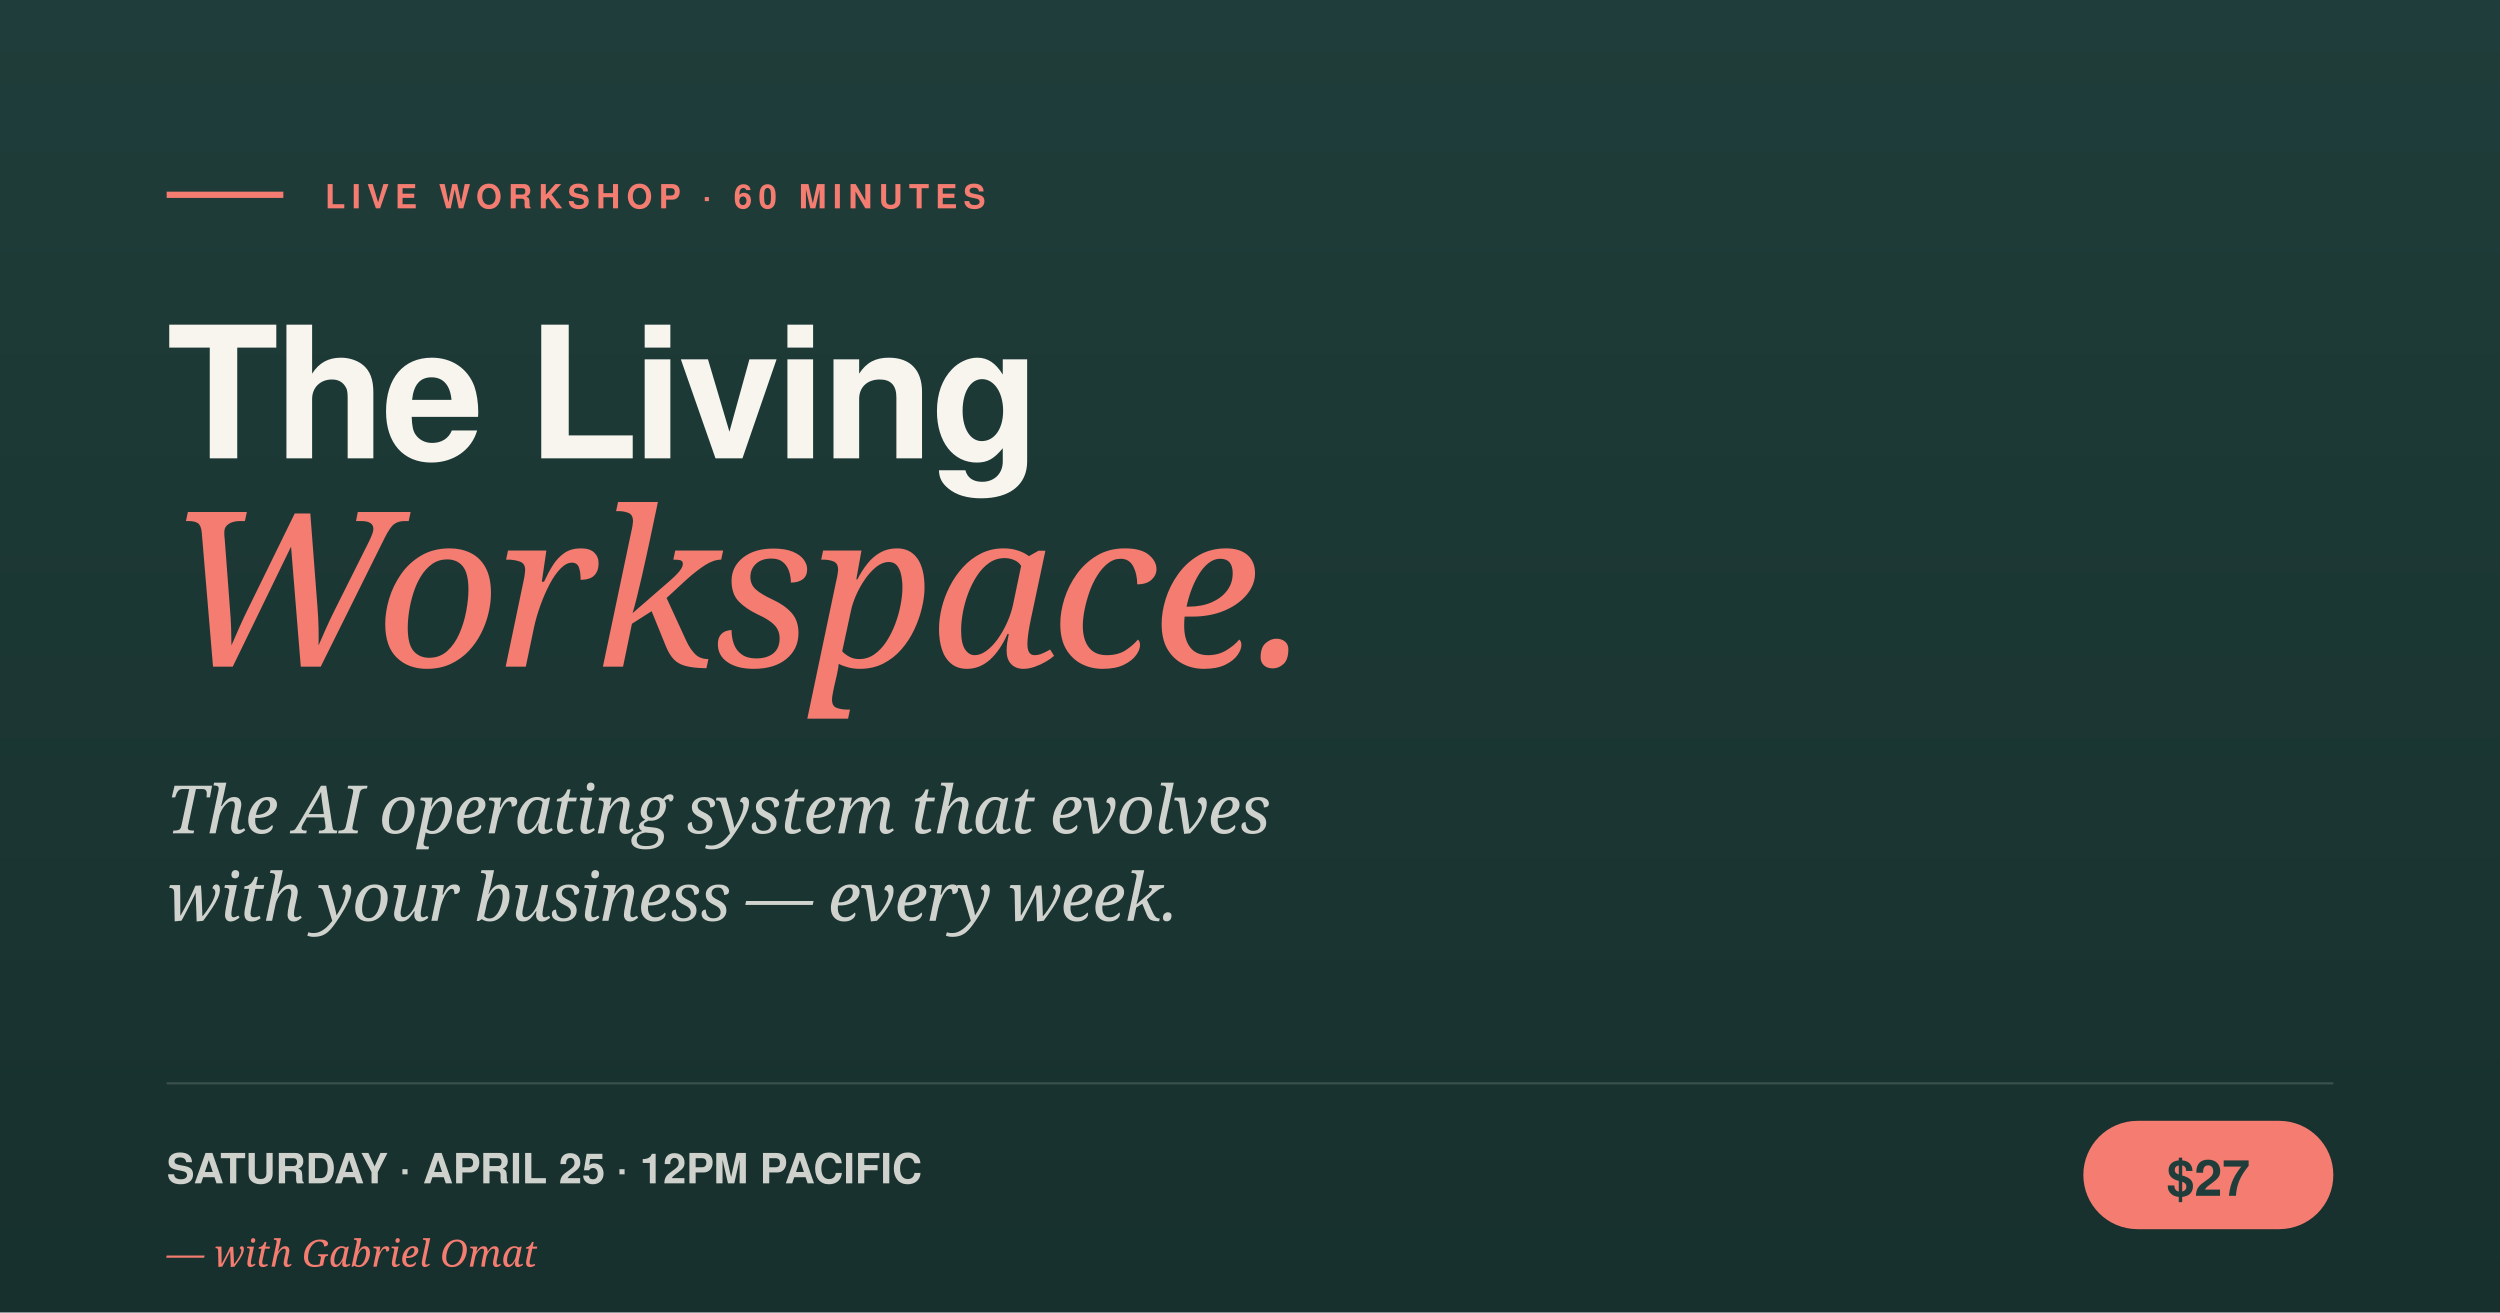
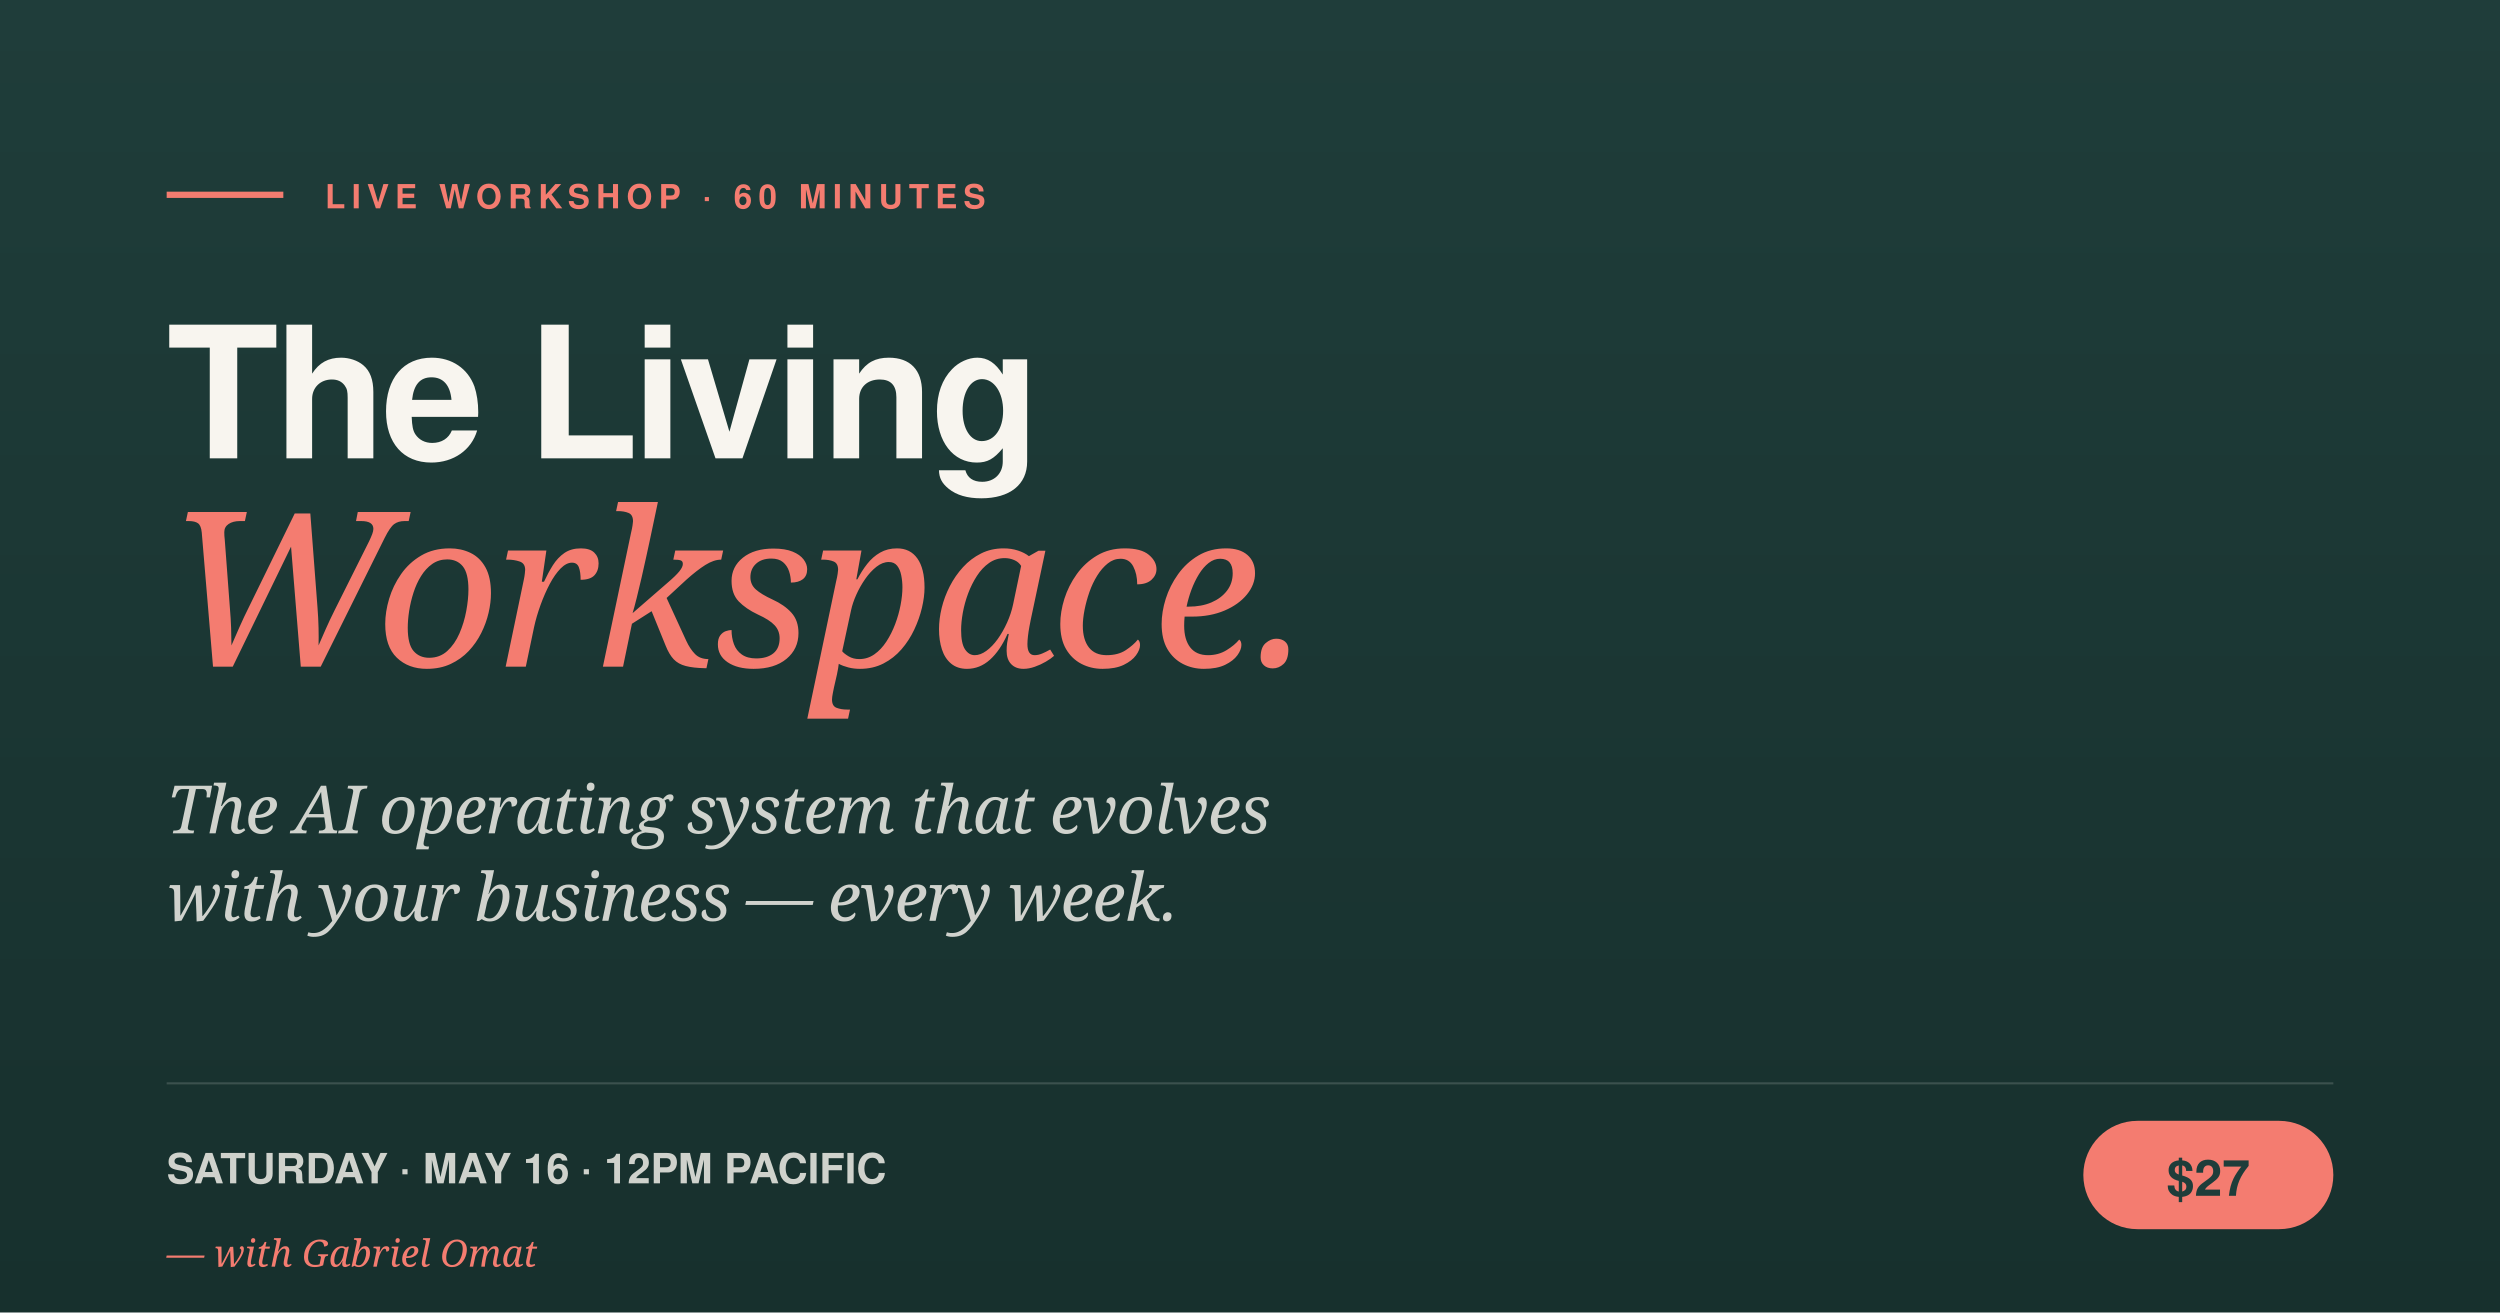
<svg xmlns="http://www.w3.org/2000/svg" viewBox="0 0 1200 630">
  <defs>
    <linearGradient id="fade" x1="0" y1="0" x2="0" y2="1">
      <stop offset="0%" stop-color="#1F3D3A" />
      <stop offset="100%" stop-color="#17302D" />
    </linearGradient>
  </defs>
  <rect width="1200" height="630" fill="url(#fade)" />
  <rect x="80" y="92" width="56" height="3" fill="#F47C70" />
  <text x="156" y="100" font-family="Helvetica, Arial, sans-serif" font-size="16" font-weight="700" fill="#F47C70" letter-spacing="3">LIVE WORKSHOP · 60 MINUTES</text>
  <text x="80" y="220" font-family="Helvetica, Arial, sans-serif" font-size="88" font-weight="800" fill="#F8F5EF" letter-spacing="-2">The Living</text>
  <text x="80" y="320" font-family="Georgia, 'Instrument Serif', serif" font-style="italic" font-size="104" font-weight="400" fill="#F47C70" letter-spacing="-2">Workspace.</text>
  <text x="80" y="400" font-family="Georgia, serif" font-style="italic" font-size="32" fill="#F8F5EF" opacity="0.82" letter-spacing="-0.5">The AI operating system that evolves</text>
  <text x="80" y="442" font-family="Georgia, serif" font-style="italic" font-size="32" fill="#F8F5EF" opacity="0.82" letter-spacing="-0.5">with your business — every week.</text>
  <line x1="80" y1="520" x2="1120" y2="520" stroke="#F8F5EF" stroke-opacity="0.16" stroke-width="1" />
-   <text x="80" y="568" font-family="Helvetica, Arial, sans-serif" font-size="20" font-weight="600" fill="#F8F5EF" opacity="0.82">SATURDAY · APRIL 25 · 12PM PACIFIC</text>
+   <text x="80" y="568" font-family="Helvetica, Arial, sans-serif" font-size="20" font-weight="600" fill="#F8F5EF" opacity="0.82">SATURDAY · MAY 16 · 12PM PACIFIC</text>
  <rect x="1000" y="538" width="120" height="52" rx="26" fill="#F47C70" />
  <text x="1060" y="574" font-family="Helvetica, Arial, sans-serif" font-size="24" font-weight="800" fill="#1F3D3A" text-anchor="middle">$27</text>
  <text x="80" y="608" font-family="Georgia, serif" font-style="italic" font-size="18" fill="#F47C70">— with Gabriel Omat</text>
</svg>
